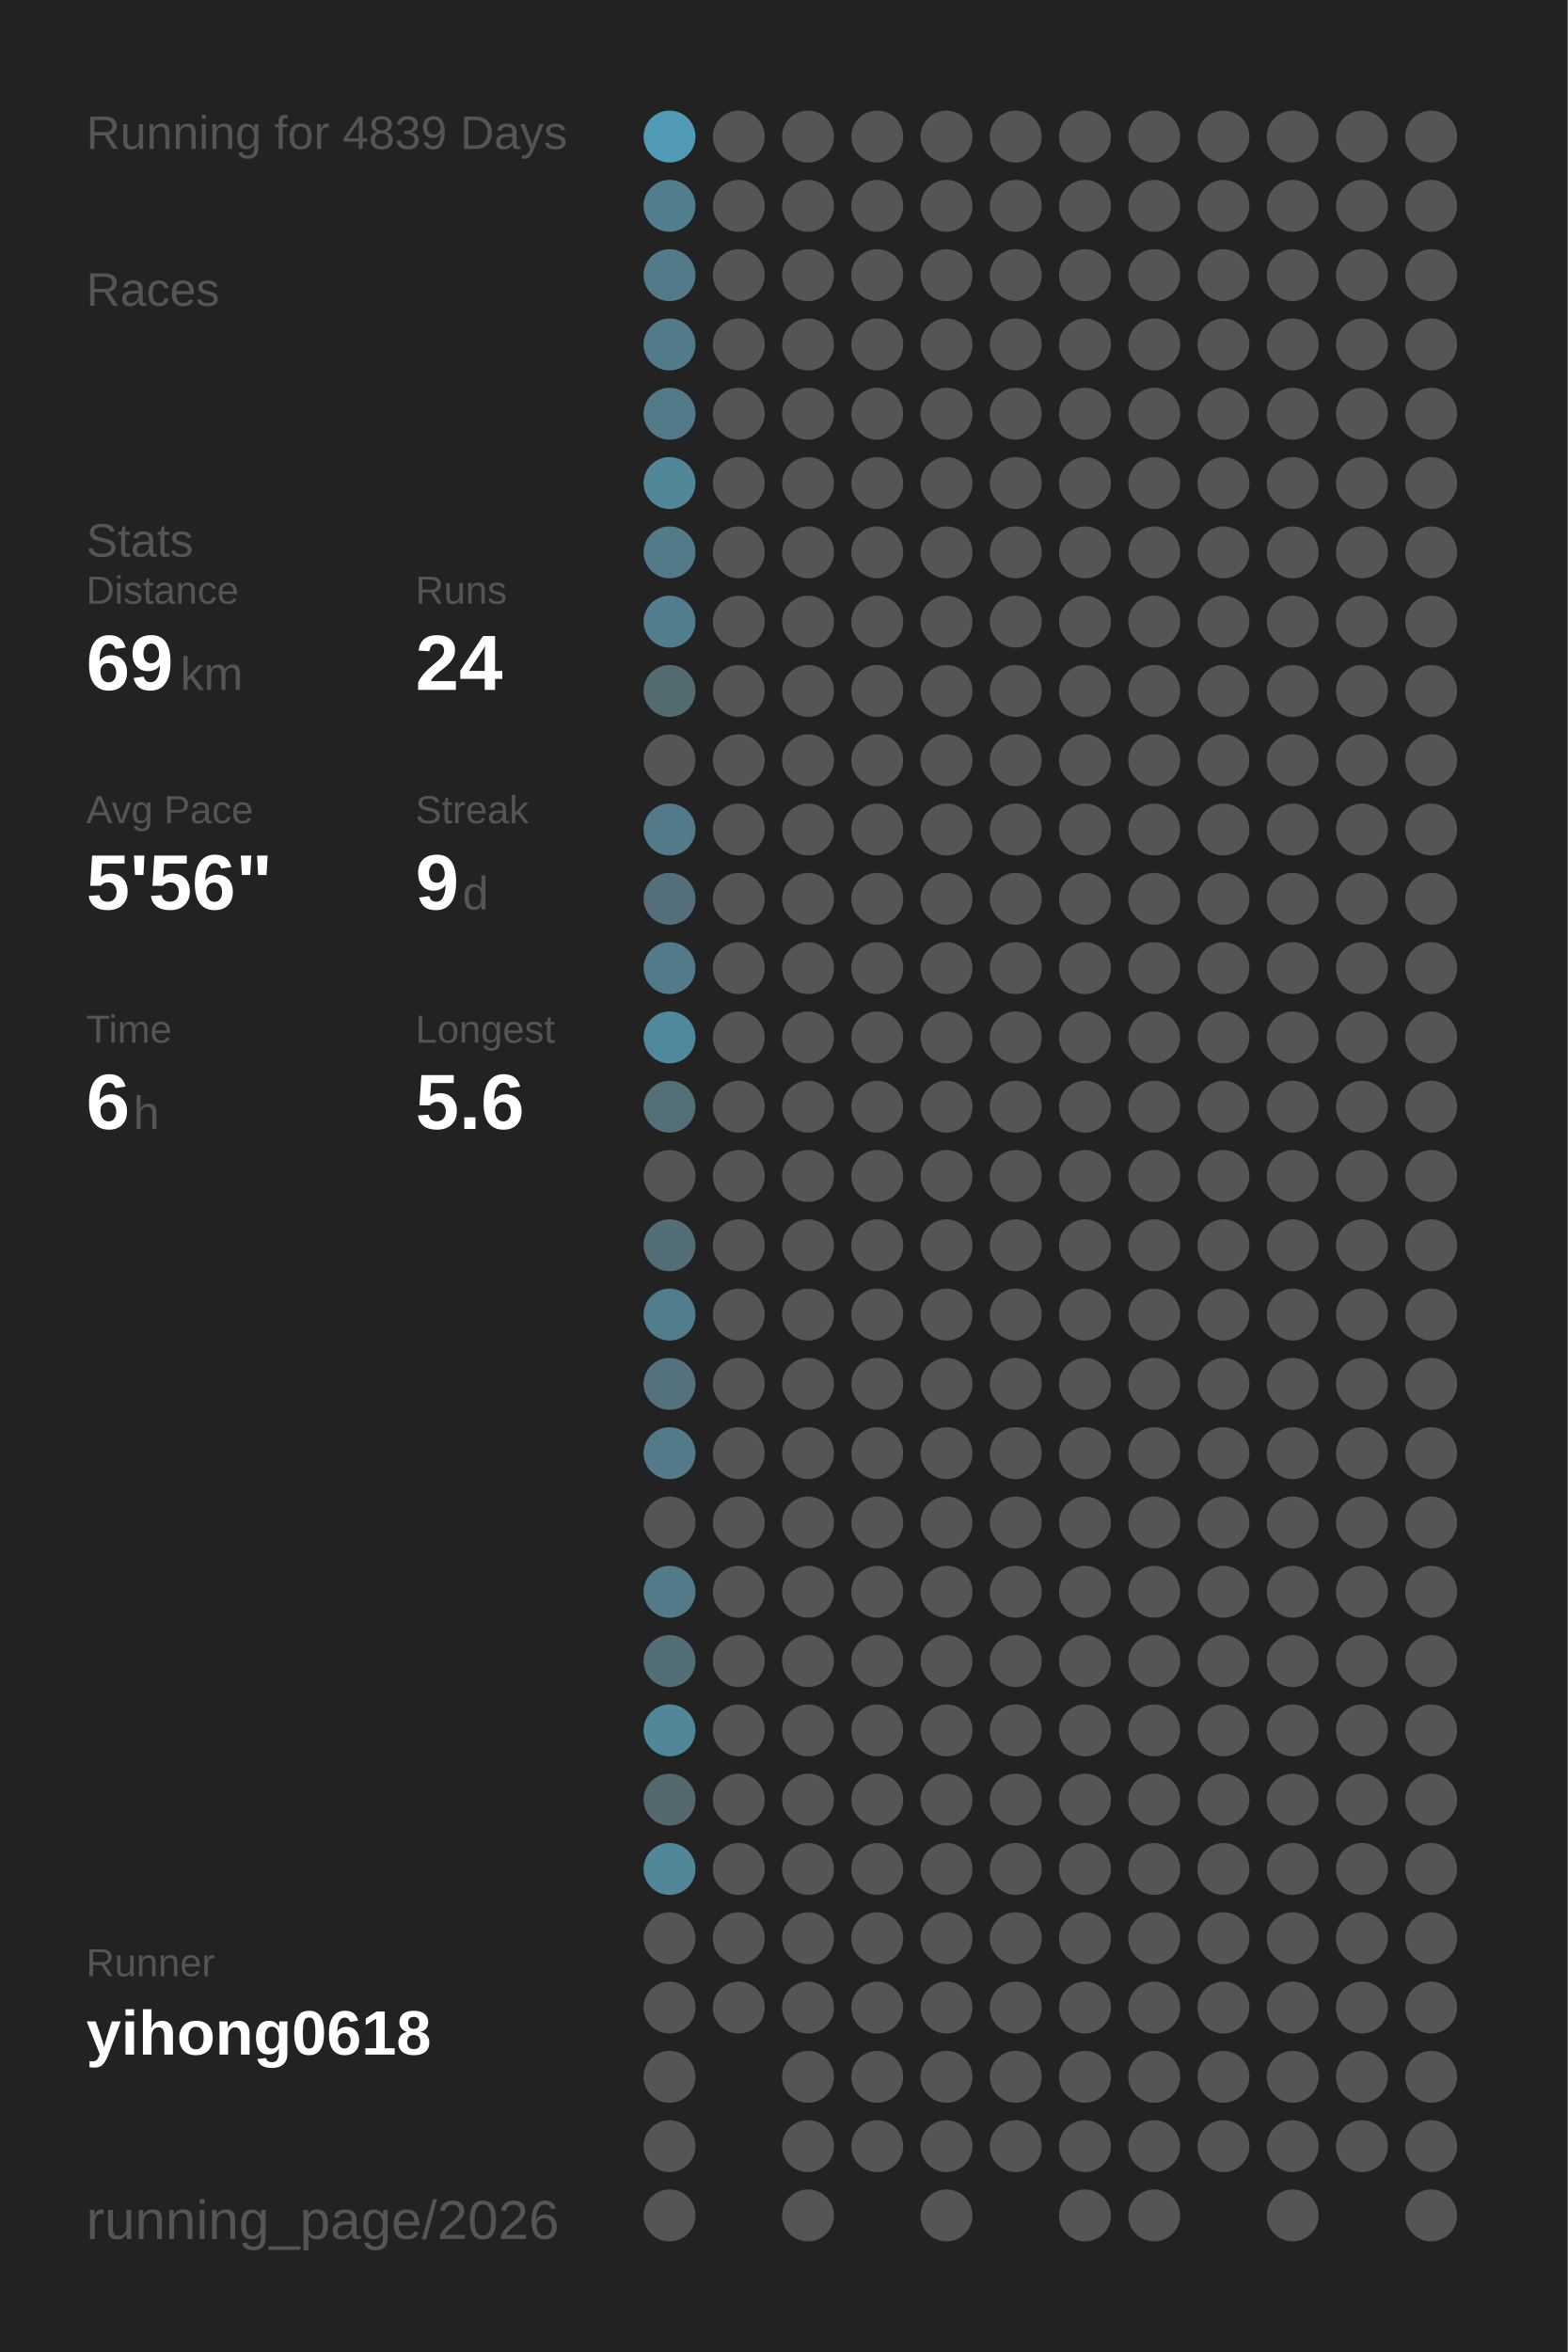
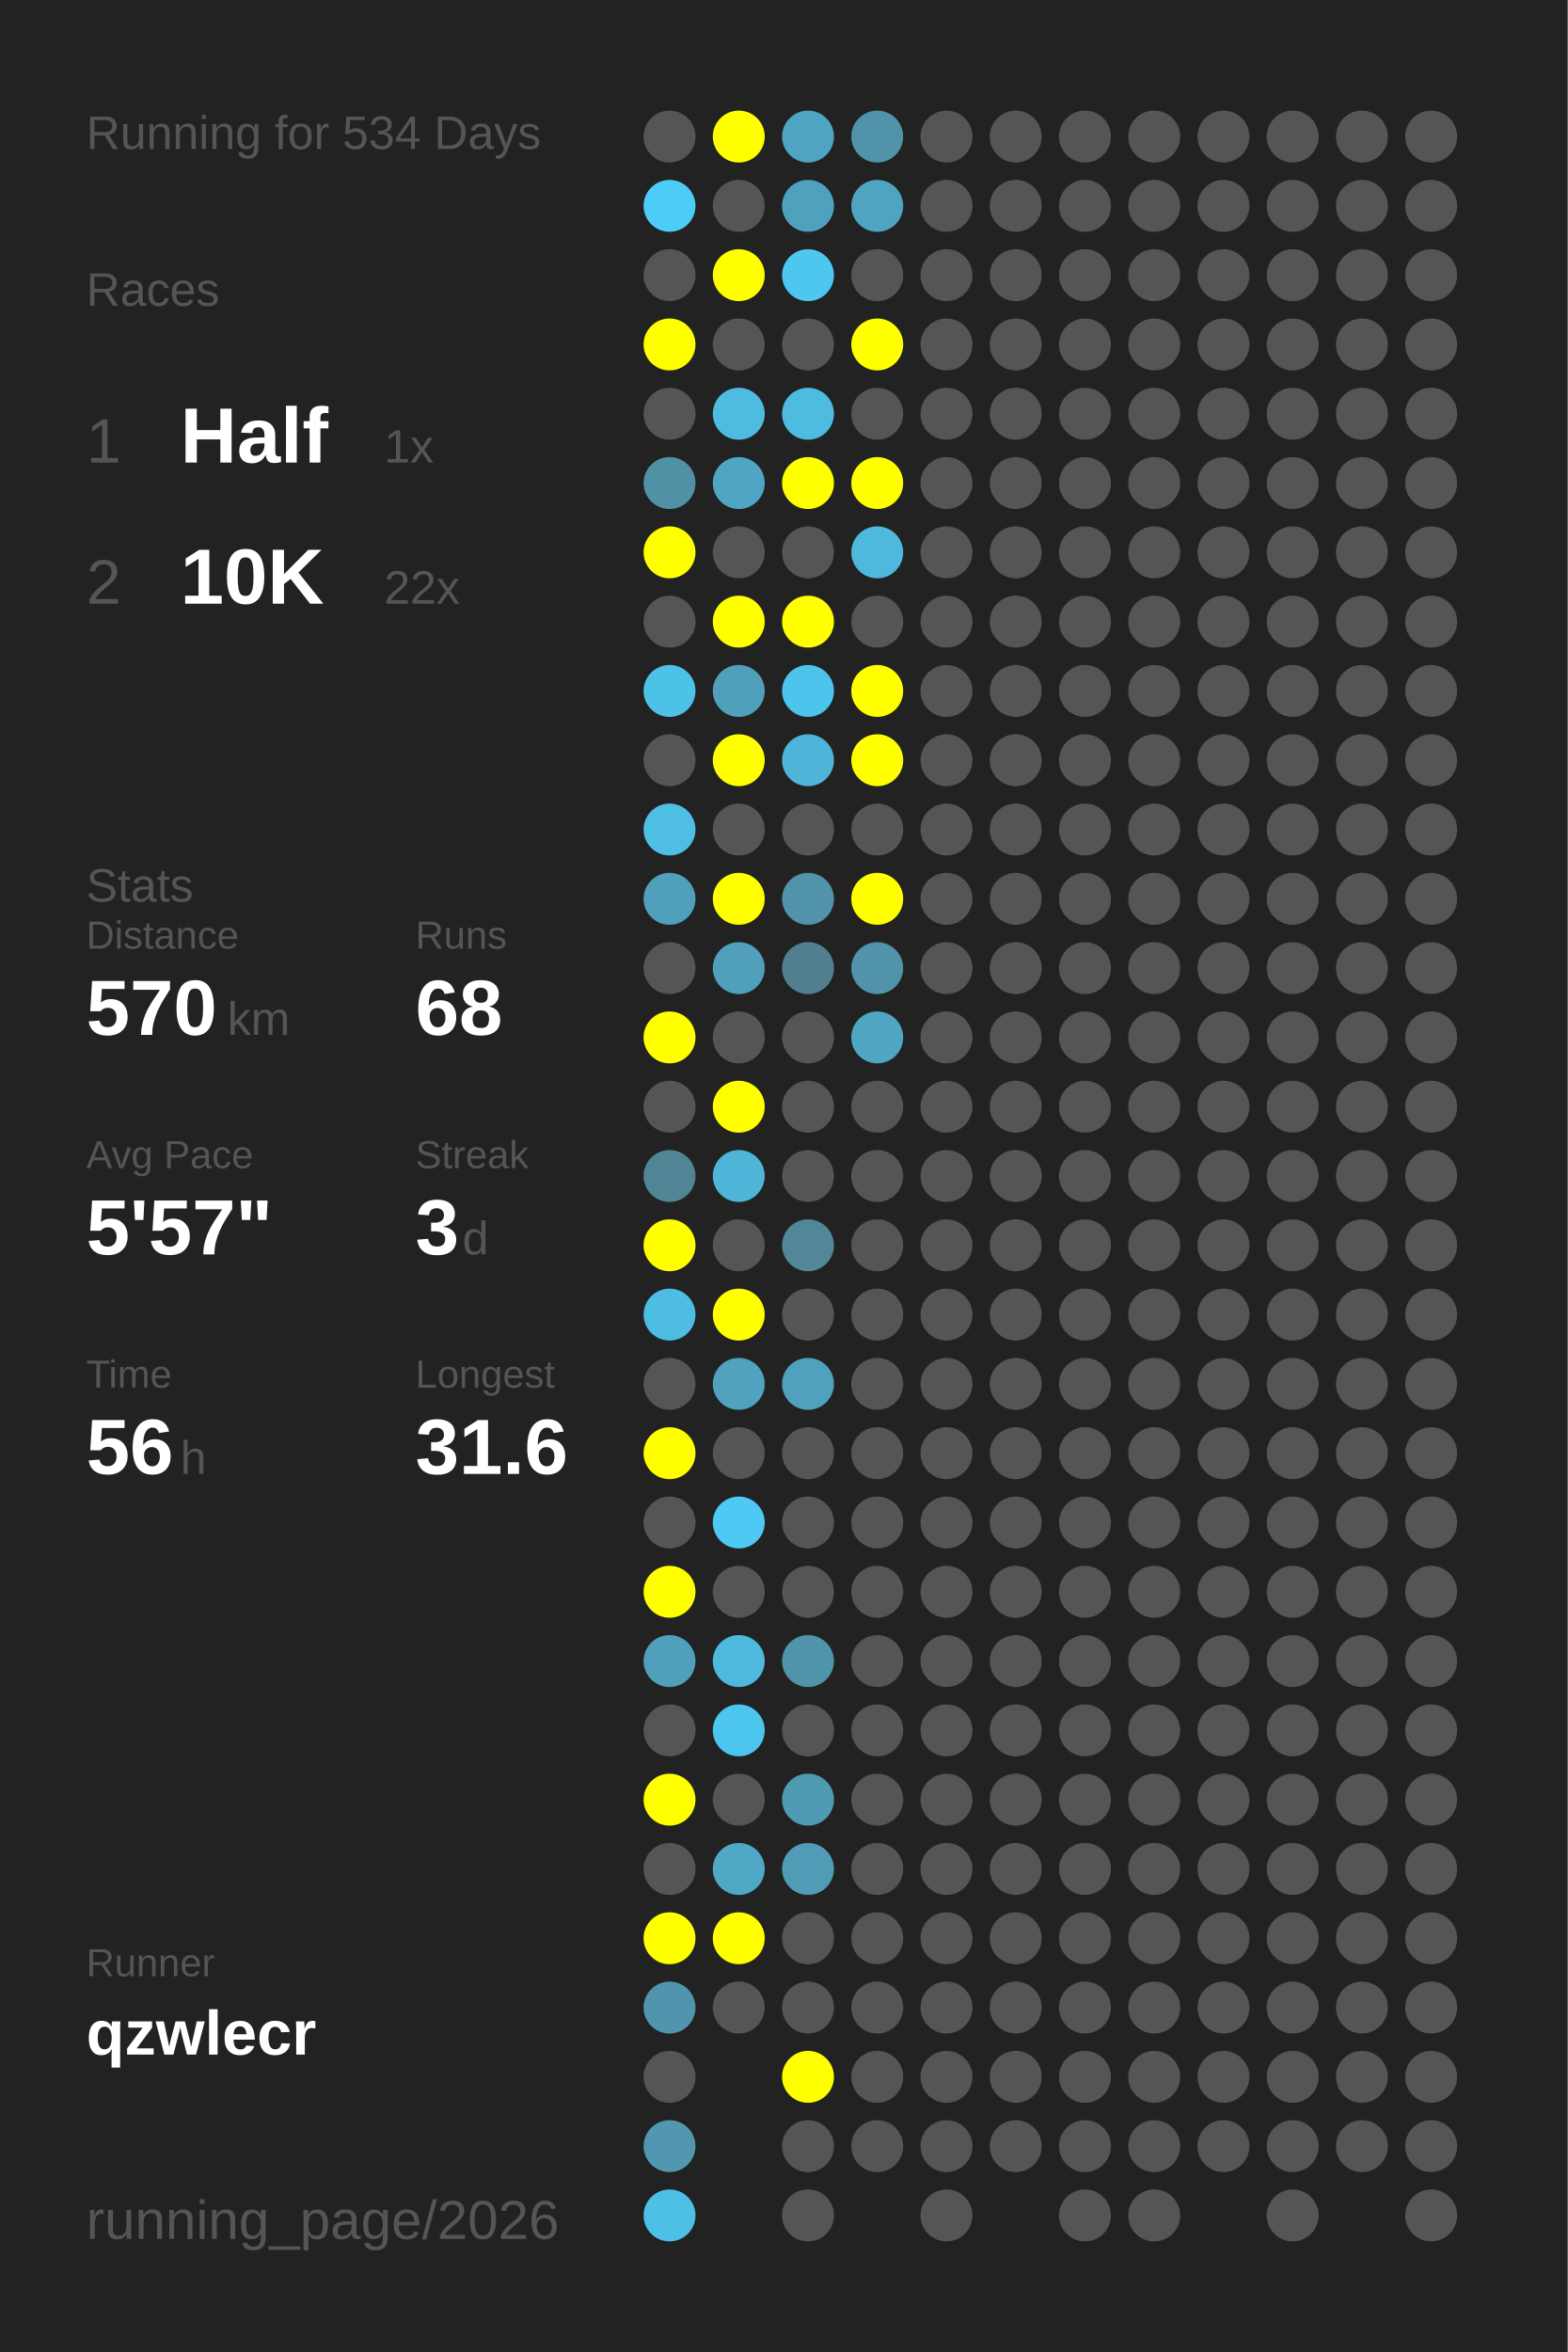
<svg xmlns="http://www.w3.org/2000/svg" baseProfile="full" height="300mm" version="1.1" viewBox="0,0,200,300" width="200mm">
  <defs />
  <rect fill="#222222" height="300" width="200" x="0" y="0" />
-   <text fill="#555555" style="font-size:6px; font-family:Arial;" x="11" y="19">Running for 4839 Days</text>
+   <text fill="#555555" style="font-size:6px; font-family:Arial;" x="11" y="19">Running for 534 Days</text>
  <text fill="#555555" style="font-size:6px; font-family:Arial;" x="11" y="39">Races</text>
-   <text fill="#555555" style="font-size:6px; font-family:Arial;" x="11" y="71">Stats</text>
-   <text fill="#555555" style="font-size:5px; font-family:Arial;" x="11" y="77">Distance</text>
-   <text fill="#FFFFFF" style="font-size:10px; font-family:Arial; font-weight:bold;" x="11" y="88">69</text>
-   <text fill="#555555" style="font-size:6px; font-family:Arial;" x="23" y="88">km</text>
-   <text fill="#555555" style="font-size:5px; font-family:Arial;" x="53" y="77">Runs</text>
-   <text fill="#FFFFFF" style="font-size:10px; font-family:Arial; font-weight:bold;" x="53" y="88">24</text>
-   <text fill="#555555" style="font-size:5px; font-family:Arial;" x="11" y="105">Avg Pace</text>
-   <text fill="#FFFFFF" style="font-size:10px; font-family:Arial; font-weight:bold;" x="11" y="116">5'56"</text>
-   <text fill="#555555" style="font-size:5px; font-family:Arial;" x="53" y="105">Streak</text>
-   <text fill="#FFFFFF" style="font-size:10px; font-family:Arial; font-weight:bold;" x="53" y="116">9</text>
-   <text fill="#555555" style="font-size:6px; font-family:Arial;" x="59" y="116">d</text>
-   <text fill="#555555" style="font-size:5px; font-family:Arial;" x="11" y="133">Time</text>
-   <text fill="#FFFFFF" style="font-size:10px; font-family:Arial; font-weight:bold;" x="11" y="144">6</text>
-   <text fill="#555555" style="font-size:6px; font-family:Arial;" x="17" y="144">h</text>
-   <text fill="#555555" style="font-size:5px; font-family:Arial;" x="53" y="133">Longest</text>
-   <text fill="#FFFFFF" style="font-size:10px; font-family:Arial; font-weight:bold;" x="53" y="144">5.6</text>
+   <text fill="#555555" style="font-size:8px; font-family:Arial;" x="11" y="59">1</text>
+   <text fill="#FFFFFF" style="font-size:10px; font-family:Arial; font-weight:bold;" x="23" y="59">Half</text>
+   <text fill="#555555" style="font-size:6px; font-family:Arial;" x="49" y="59">1x</text>
+   <text fill="#555555" style="font-size:8px; font-family:Arial;" x="11" y="77">2</text>
+   <text fill="#FFFFFF" style="font-size:10px; font-family:Arial; font-weight:bold;" x="23" y="77">10K</text>
+   <text fill="#555555" style="font-size:6px; font-family:Arial;" x="49" y="77">22x</text>
+   <text fill="#555555" style="font-size:6px; font-family:Arial;" x="11" y="115">Stats</text>
+   <text fill="#555555" style="font-size:5px; font-family:Arial;" x="11" y="121">Distance</text>
+   <text fill="#FFFFFF" style="font-size:10px; font-family:Arial; font-weight:bold;" x="11" y="132">570</text>
+   <text fill="#555555" style="font-size:6px; font-family:Arial;" x="29" y="132">km</text>
+   <text fill="#555555" style="font-size:5px; font-family:Arial;" x="53" y="121">Runs</text>
+   <text fill="#FFFFFF" style="font-size:10px; font-family:Arial; font-weight:bold;" x="53" y="132">68</text>
+   <text fill="#555555" style="font-size:5px; font-family:Arial;" x="11" y="149">Avg Pace</text>
+   <text fill="#FFFFFF" style="font-size:10px; font-family:Arial; font-weight:bold;" x="11" y="160">5'57"</text>
+   <text fill="#555555" style="font-size:5px; font-family:Arial;" x="53" y="149">Streak</text>
+   <text fill="#FFFFFF" style="font-size:10px; font-family:Arial; font-weight:bold;" x="53" y="160">3</text>
+   <text fill="#555555" style="font-size:6px; font-family:Arial;" x="59" y="160">d</text>
+   <text fill="#555555" style="font-size:5px; font-family:Arial;" x="11" y="177">Time</text>
+   <text fill="#FFFFFF" style="font-size:10px; font-family:Arial; font-weight:bold;" x="11" y="188">56</text>
+   <text fill="#555555" style="font-size:6px; font-family:Arial;" x="23" y="188">h</text>
+   <text fill="#555555" style="font-size:5px; font-family:Arial;" x="53" y="177">Longest</text>
+   <text fill="#FFFFFF" style="font-size:10px; font-family:Arial; font-weight:bold;" x="53" y="188">31.6</text>
  <text fill="#555555" style="font-size:5px; font-family:Arial;" x="11" y="252.065">Runner</text>
-   <text fill="#FFFFFF" style="font-size:8px; font-family:Arial; font-weight:bold;" x="11" y="262.065">yihong0618</text>
+   <text fill="#FFFFFF" style="font-size:8px; font-family:Arial; font-weight:bold;" x="11" y="262.065">qzwlecr</text>
  <text fill="#555555" style="font-size:7px; font-family:Arial;" x="11" y="285.581">running_page/2026</text>
-   <circle cx="85.417" cy="17.419" fill="#509ab3" r="3.312" />
-   <circle cx="85.417" cy="26.258" fill="#527f8e" r="3.312" />
-   <circle cx="85.417" cy="35.097" fill="#527a88" r="3.312" />
-   <circle cx="85.417" cy="43.935" fill="#527a88" r="3.312" />
-   <circle cx="85.417" cy="52.774" fill="#527a88" r="3.312" />
-   <circle cx="85.417" cy="61.613" fill="#518799" r="3.312" />
-   <circle cx="85.417" cy="70.452" fill="#527a88" r="3.312" />
-   <circle cx="85.417" cy="79.29" fill="#527d8c" r="3.312" />
-   <circle cx="85.417" cy="88.129" fill="#536a71" r="3.312" />
+   <circle cx="85.417" cy="17.419" fill="#555555" r="3.312" />
+   <circle cx="85.417" cy="26.258" fill="#4dccf7" r="3.312" />
+   <circle cx="85.417" cy="35.097" fill="#555555" r="3.312" />
+   <circle cx="85.417" cy="43.935" fill="#FFFF00" r="3.312" />
+   <circle cx="85.417" cy="52.774" fill="#555555" r="3.312" />
+   <circle cx="85.417" cy="61.613" fill="#5191a6" r="3.312" />
+   <circle cx="85.417" cy="70.452" fill="#FFFF00" r="3.312" />
+   <circle cx="85.417" cy="79.29" fill="#555555" r="3.312" />
+   <circle cx="85.417" cy="88.129" fill="#4dc2e9" r="3.312" />
  <circle cx="85.417" cy="96.968" fill="#555555" r="3.312" />
-   <circle cx="85.417" cy="105.806" fill="#527a88" r="3.312" />
-   <circle cx="85.417" cy="114.645" fill="#536f79" r="3.312" />
-   <circle cx="85.417" cy="123.484" fill="#527a88" r="3.312" />
-   <circle cx="85.417" cy="132.323" fill="#51899c" r="3.312" />
-   <circle cx="85.417" cy="141.161" fill="#536f78" r="3.312" />
-   <circle cx="85.417" cy="150" fill="#555555" r="3.312" />
-   <circle cx="85.417" cy="158.839" fill="#536e77" r="3.312" />
-   <circle cx="85.417" cy="167.677" fill="#527d8c" r="3.312" />
-   <circle cx="85.417" cy="176.516" fill="#53727d" r="3.312" />
-   <circle cx="85.417" cy="185.355" fill="#527a88" r="3.312" />
+   <circle cx="85.417" cy="105.806" fill="#4ebee4" r="3.312" />
+   <circle cx="85.417" cy="114.645" fill="#50a0bb" r="3.312" />
+   <circle cx="85.417" cy="123.484" fill="#555555" r="3.312" />
+   <circle cx="85.417" cy="132.323" fill="#FFFF00" r="3.312" />
+   <circle cx="85.417" cy="141.161" fill="#555555" r="3.312" />
+   <circle cx="85.417" cy="150" fill="#518596" r="3.312" />
+   <circle cx="85.417" cy="158.839" fill="#FFFF00" r="3.312" />
+   <circle cx="85.417" cy="167.677" fill="#4ebde3" r="3.312" />
+   <circle cx="85.417" cy="176.516" fill="#555555" r="3.312" />
+   <circle cx="85.417" cy="185.355" fill="#FFFF00" r="3.312" />
  <circle cx="85.417" cy="194.194" fill="#555555" r="3.312" />
-   <circle cx="85.417" cy="203.032" fill="#527a88" r="3.312" />
-   <circle cx="85.417" cy="211.871" fill="#536e77" r="3.312" />
-   <circle cx="85.417" cy="220.71" fill="#518799" r="3.312" />
-   <circle cx="85.417" cy="229.548" fill="#53686f" r="3.312" />
-   <circle cx="85.417" cy="238.387" fill="#518799" r="3.312" />
-   <circle cx="85.417" cy="247.226" fill="#555555" r="3.312" />
-   <circle cx="85.417" cy="256.065" fill="#555555" r="3.312" />
+   <circle cx="85.417" cy="203.032" fill="#FFFF00" r="3.312" />
+   <circle cx="85.417" cy="211.871" fill="#50a0bb" r="3.312" />
+   <circle cx="85.417" cy="220.71" fill="#555555" r="3.312" />
+   <circle cx="85.417" cy="229.548" fill="#FFFF00" r="3.312" />
+   <circle cx="85.417" cy="238.387" fill="#555555" r="3.312" />
+   <circle cx="85.417" cy="247.226" fill="#FFFF00" r="3.312" />
+   <circle cx="85.417" cy="256.065" fill="#5095ad" r="3.312" />
  <circle cx="85.417" cy="264.903" fill="#555555" r="3.312" />
-   <circle cx="85.417" cy="273.742" fill="#555555" r="3.312" />
-   <circle cx="85.417" cy="282.581" fill="#555555" r="3.312" />
-   <circle cx="94.25" cy="17.419" fill="#555555" r="3.312" />
+   <circle cx="85.417" cy="273.742" fill="#5097af" r="3.312" />
+   <circle cx="85.417" cy="282.581" fill="#4ec0e6" r="3.312" />
+   <circle cx="94.25" cy="17.419" fill="#FFFF00" r="3.312" />
  <circle cx="94.25" cy="26.258" fill="#555555" r="3.312" />
-   <circle cx="94.25" cy="35.097" fill="#555555" r="3.312" />
+   <circle cx="94.25" cy="35.097" fill="#FFFF00" r="3.312" />
  <circle cx="94.25" cy="43.935" fill="#555555" r="3.312" />
-   <circle cx="94.25" cy="52.774" fill="#555555" r="3.312" />
-   <circle cx="94.25" cy="61.613" fill="#555555" r="3.312" />
+   <circle cx="94.25" cy="52.774" fill="#4ebce1" r="3.312" />
+   <circle cx="94.25" cy="61.613" fill="#4fa6c4" r="3.312" />
  <circle cx="94.25" cy="70.452" fill="#555555" r="3.312" />
-   <circle cx="94.25" cy="79.29" fill="#555555" r="3.312" />
-   <circle cx="94.25" cy="88.129" fill="#555555" r="3.312" />
-   <circle cx="94.25" cy="96.968" fill="#555555" r="3.312" />
+   <circle cx="94.25" cy="79.29" fill="#FFFF00" r="3.312" />
+   <circle cx="94.25" cy="88.129" fill="#50a0bb" r="3.312" />
+   <circle cx="94.25" cy="96.968" fill="#FFFF00" r="3.312" />
  <circle cx="94.25" cy="105.806" fill="#555555" r="3.312" />
-   <circle cx="94.25" cy="114.645" fill="#555555" r="3.312" />
-   <circle cx="94.25" cy="123.484" fill="#555555" r="3.312" />
+   <circle cx="94.25" cy="114.645" fill="#FFFF00" r="3.312" />
+   <circle cx="94.25" cy="123.484" fill="#50a0bb" r="3.312" />
  <circle cx="94.25" cy="132.323" fill="#555555" r="3.312" />
-   <circle cx="94.25" cy="141.161" fill="#555555" r="3.312" />
-   <circle cx="94.25" cy="150" fill="#555555" r="3.312" />
+   <circle cx="94.25" cy="141.161" fill="#FFFF00" r="3.312" />
+   <circle cx="94.25" cy="150" fill="#4eb5d8" r="3.312" />
  <circle cx="94.25" cy="158.839" fill="#555555" r="3.312" />
-   <circle cx="94.25" cy="167.677" fill="#555555" r="3.312" />
-   <circle cx="94.25" cy="176.516" fill="#555555" r="3.312" />
+   <circle cx="94.25" cy="167.677" fill="#FFFF00" r="3.312" />
+   <circle cx="94.25" cy="176.516" fill="#50a2be" r="3.312" />
  <circle cx="94.25" cy="185.355" fill="#555555" r="3.312" />
-   <circle cx="94.25" cy="194.194" fill="#555555" r="3.312" />
+   <circle cx="94.25" cy="194.194" fill="#4dc9f3" r="3.312" />
  <circle cx="94.25" cy="203.032" fill="#555555" r="3.312" />
-   <circle cx="94.25" cy="211.871" fill="#555555" r="3.312" />
-   <circle cx="94.25" cy="220.71" fill="#555555" r="3.312" />
+   <circle cx="94.25" cy="211.871" fill="#4eb9dd" r="3.312" />
+   <circle cx="94.25" cy="220.71" fill="#4dc6ef" r="3.312" />
  <circle cx="94.25" cy="229.548" fill="#555555" r="3.312" />
-   <circle cx="94.25" cy="238.387" fill="#555555" r="3.312" />
-   <circle cx="94.25" cy="247.226" fill="#555555" r="3.312" />
+   <circle cx="94.25" cy="238.387" fill="#4fa8c6" r="3.312" />
+   <circle cx="94.25" cy="247.226" fill="#FFFF00" r="3.312" />
  <circle cx="94.25" cy="256.065" fill="#555555" r="3.312" />
-   <circle cx="103.083" cy="17.419" fill="#555555" r="3.312" />
-   <circle cx="103.083" cy="26.258" fill="#555555" r="3.312" />
-   <circle cx="103.083" cy="35.097" fill="#555555" r="3.312" />
+   <circle cx="103.083" cy="17.419" fill="#4fa4c1" r="3.312" />
+   <circle cx="103.083" cy="26.258" fill="#50a1bd" r="3.312" />
+   <circle cx="103.083" cy="35.097" fill="#4dc7f0" r="3.312" />
  <circle cx="103.083" cy="43.935" fill="#555555" r="3.312" />
-   <circle cx="103.083" cy="52.774" fill="#555555" r="3.312" />
-   <circle cx="103.083" cy="61.613" fill="#555555" r="3.312" />
+   <circle cx="103.083" cy="52.774" fill="#4ebce1" r="3.312" />
+   <circle cx="103.083" cy="61.613" fill="#FFFF00" r="3.312" />
  <circle cx="103.083" cy="70.452" fill="#555555" r="3.312" />
-   <circle cx="103.083" cy="79.29" fill="#555555" r="3.312" />
-   <circle cx="103.083" cy="88.129" fill="#555555" r="3.312" />
-   <circle cx="103.083" cy="96.968" fill="#555555" r="3.312" />
+   <circle cx="103.083" cy="79.29" fill="#FFFF00" r="3.312" />
+   <circle cx="103.083" cy="88.129" fill="#4dc4ec" r="3.312" />
+   <circle cx="103.083" cy="96.968" fill="#4eb5d8" r="3.312" />
  <circle cx="103.083" cy="105.806" fill="#555555" r="3.312" />
-   <circle cx="103.083" cy="114.645" fill="#555555" r="3.312" />
-   <circle cx="103.083" cy="123.484" fill="#555555" r="3.312" />
+   <circle cx="103.083" cy="114.645" fill="#5093aa" r="3.312" />
+   <circle cx="103.083" cy="123.484" fill="#527f8e" r="3.312" />
  <circle cx="103.083" cy="132.323" fill="#555555" r="3.312" />
  <circle cx="103.083" cy="141.161" fill="#555555" r="3.312" />
  <circle cx="103.083" cy="150" fill="#555555" r="3.312" />
-   <circle cx="103.083" cy="158.839" fill="#555555" r="3.312" />
+   <circle cx="103.083" cy="158.839" fill="#518799" r="3.312" />
  <circle cx="103.083" cy="167.677" fill="#555555" r="3.312" />
-   <circle cx="103.083" cy="176.516" fill="#555555" r="3.312" />
+   <circle cx="103.083" cy="176.516" fill="#50a1bd" r="3.312" />
  <circle cx="103.083" cy="185.355" fill="#555555" r="3.312" />
  <circle cx="103.083" cy="194.194" fill="#555555" r="3.312" />
  <circle cx="103.083" cy="203.032" fill="#555555" r="3.312" />
-   <circle cx="103.083" cy="211.871" fill="#555555" r="3.312" />
+   <circle cx="103.083" cy="211.871" fill="#5094aa" r="3.312" />
  <circle cx="103.083" cy="220.71" fill="#555555" r="3.312" />
-   <circle cx="103.083" cy="229.548" fill="#555555" r="3.312" />
-   <circle cx="103.083" cy="238.387" fill="#555555" r="3.312" />
+   <circle cx="103.083" cy="229.548" fill="#509bb4" r="3.312" />
+   <circle cx="103.083" cy="238.387" fill="#509cb6" r="3.312" />
  <circle cx="103.083" cy="247.226" fill="#555555" r="3.312" />
  <circle cx="103.083" cy="256.065" fill="#555555" r="3.312" />
-   <circle cx="103.083" cy="264.903" fill="#555555" r="3.312" />
+   <circle cx="103.083" cy="264.903" fill="#FFFF00" r="3.312" />
  <circle cx="103.083" cy="273.742" fill="#555555" r="3.312" />
  <circle cx="103.083" cy="282.581" fill="#555555" r="3.312" />
-   <circle cx="111.917" cy="17.419" fill="#555555" r="3.312" />
-   <circle cx="111.917" cy="26.258" fill="#555555" r="3.312" />
+   <circle cx="111.917" cy="17.419" fill="#5193a9" r="3.312" />
+   <circle cx="111.917" cy="26.258" fill="#4fa4c1" r="3.312" />
  <circle cx="111.917" cy="35.097" fill="#555555" r="3.312" />
-   <circle cx="111.917" cy="43.935" fill="#555555" r="3.312" />
+   <circle cx="111.917" cy="43.935" fill="#FFFF00" r="3.312" />
  <circle cx="111.917" cy="52.774" fill="#555555" r="3.312" />
-   <circle cx="111.917" cy="61.613" fill="#555555" r="3.312" />
-   <circle cx="111.917" cy="70.452" fill="#555555" r="3.312" />
+   <circle cx="111.917" cy="61.613" fill="#FFFF00" r="3.312" />
+   <circle cx="111.917" cy="70.452" fill="#4eb9dd" r="3.312" />
  <circle cx="111.917" cy="79.29" fill="#555555" r="3.312" />
-   <circle cx="111.917" cy="88.129" fill="#555555" r="3.312" />
-   <circle cx="111.917" cy="96.968" fill="#555555" r="3.312" />
+   <circle cx="111.917" cy="88.129" fill="#FFFF00" r="3.312" />
+   <circle cx="111.917" cy="96.968" fill="#FFFF00" r="3.312" />
  <circle cx="111.917" cy="105.806" fill="#555555" r="3.312" />
-   <circle cx="111.917" cy="114.645" fill="#555555" r="3.312" />
-   <circle cx="111.917" cy="123.484" fill="#555555" r="3.312" />
-   <circle cx="111.917" cy="132.323" fill="#555555" r="3.312" />
+   <circle cx="111.917" cy="114.645" fill="#FFFF00" r="3.312" />
+   <circle cx="111.917" cy="123.484" fill="#5093aa" r="3.312" />
+   <circle cx="111.917" cy="132.323" fill="#4fa6c3" r="3.312" />
  <circle cx="111.917" cy="141.161" fill="#555555" r="3.312" />
  <circle cx="111.917" cy="150" fill="#555555" r="3.312" />
  <circle cx="111.917" cy="158.839" fill="#555555" r="3.312" />
  <circle cx="111.917" cy="167.677" fill="#555555" r="3.312" />
  <circle cx="111.917" cy="176.516" fill="#555555" r="3.312" />
  <circle cx="111.917" cy="185.355" fill="#555555" r="3.312" />
  <circle cx="111.917" cy="194.194" fill="#555555" r="3.312" />
  <circle cx="111.917" cy="203.032" fill="#555555" r="3.312" />
  <circle cx="111.917" cy="211.871" fill="#555555" r="3.312" />
  <circle cx="111.917" cy="220.71" fill="#555555" r="3.312" />
  <circle cx="111.917" cy="229.548" fill="#555555" r="3.312" />
  <circle cx="111.917" cy="238.387" fill="#555555" r="3.312" />
  <circle cx="111.917" cy="247.226" fill="#555555" r="3.312" />
  <circle cx="111.917" cy="256.065" fill="#555555" r="3.312" />
  <circle cx="111.917" cy="264.903" fill="#555555" r="3.312" />
  <circle cx="111.917" cy="273.742" fill="#555555" r="3.312" />
  <circle cx="120.75" cy="17.419" fill="#555555" r="3.312" />
  <circle cx="120.75" cy="26.258" fill="#555555" r="3.312" />
  <circle cx="120.75" cy="35.097" fill="#555555" r="3.312" />
  <circle cx="120.75" cy="43.935" fill="#555555" r="3.312" />
  <circle cx="120.75" cy="52.774" fill="#555555" r="3.312" />
  <circle cx="120.75" cy="61.613" fill="#555555" r="3.312" />
  <circle cx="120.75" cy="70.452" fill="#555555" r="3.312" />
  <circle cx="120.75" cy="79.29" fill="#555555" r="3.312" />
  <circle cx="120.75" cy="88.129" fill="#555555" r="3.312" />
  <circle cx="120.75" cy="96.968" fill="#555555" r="3.312" />
  <circle cx="120.75" cy="105.806" fill="#555555" r="3.312" />
  <circle cx="120.75" cy="114.645" fill="#555555" r="3.312" />
  <circle cx="120.75" cy="123.484" fill="#555555" r="3.312" />
  <circle cx="120.75" cy="132.323" fill="#555555" r="3.312" />
  <circle cx="120.75" cy="141.161" fill="#555555" r="3.312" />
  <circle cx="120.75" cy="150" fill="#555555" r="3.312" />
  <circle cx="120.75" cy="158.839" fill="#555555" r="3.312" />
  <circle cx="120.75" cy="167.677" fill="#555555" r="3.312" />
  <circle cx="120.75" cy="176.516" fill="#555555" r="3.312" />
  <circle cx="120.75" cy="185.355" fill="#555555" r="3.312" />
  <circle cx="120.75" cy="194.194" fill="#555555" r="3.312" />
  <circle cx="120.75" cy="203.032" fill="#555555" r="3.312" />
  <circle cx="120.75" cy="211.871" fill="#555555" r="3.312" />
  <circle cx="120.75" cy="220.71" fill="#555555" r="3.312" />
  <circle cx="120.75" cy="229.548" fill="#555555" r="3.312" />
  <circle cx="120.75" cy="238.387" fill="#555555" r="3.312" />
  <circle cx="120.75" cy="247.226" fill="#555555" r="3.312" />
  <circle cx="120.75" cy="256.065" fill="#555555" r="3.312" />
  <circle cx="120.75" cy="264.903" fill="#555555" r="3.312" />
  <circle cx="120.75" cy="273.742" fill="#555555" r="3.312" />
  <circle cx="120.75" cy="282.581" fill="#555555" r="3.312" />
  <circle cx="129.583" cy="17.419" fill="#555555" r="3.312" />
  <circle cx="129.583" cy="26.258" fill="#555555" r="3.312" />
  <circle cx="129.583" cy="35.097" fill="#555555" r="3.312" />
  <circle cx="129.583" cy="43.935" fill="#555555" r="3.312" />
  <circle cx="129.583" cy="52.774" fill="#555555" r="3.312" />
  <circle cx="129.583" cy="61.613" fill="#555555" r="3.312" />
  <circle cx="129.583" cy="70.452" fill="#555555" r="3.312" />
  <circle cx="129.583" cy="79.29" fill="#555555" r="3.312" />
  <circle cx="129.583" cy="88.129" fill="#555555" r="3.312" />
  <circle cx="129.583" cy="96.968" fill="#555555" r="3.312" />
  <circle cx="129.583" cy="105.806" fill="#555555" r="3.312" />
  <circle cx="129.583" cy="114.645" fill="#555555" r="3.312" />
  <circle cx="129.583" cy="123.484" fill="#555555" r="3.312" />
  <circle cx="129.583" cy="132.323" fill="#555555" r="3.312" />
  <circle cx="129.583" cy="141.161" fill="#555555" r="3.312" />
  <circle cx="129.583" cy="150" fill="#555555" r="3.312" />
  <circle cx="129.583" cy="158.839" fill="#555555" r="3.312" />
  <circle cx="129.583" cy="167.677" fill="#555555" r="3.312" />
  <circle cx="129.583" cy="176.516" fill="#555555" r="3.312" />
  <circle cx="129.583" cy="185.355" fill="#555555" r="3.312" />
  <circle cx="129.583" cy="194.194" fill="#555555" r="3.312" />
  <circle cx="129.583" cy="203.032" fill="#555555" r="3.312" />
  <circle cx="129.583" cy="211.871" fill="#555555" r="3.312" />
  <circle cx="129.583" cy="220.71" fill="#555555" r="3.312" />
  <circle cx="129.583" cy="229.548" fill="#555555" r="3.312" />
  <circle cx="129.583" cy="238.387" fill="#555555" r="3.312" />
  <circle cx="129.583" cy="247.226" fill="#555555" r="3.312" />
  <circle cx="129.583" cy="256.065" fill="#555555" r="3.312" />
  <circle cx="129.583" cy="264.903" fill="#555555" r="3.312" />
  <circle cx="129.583" cy="273.742" fill="#555555" r="3.312" />
  <circle cx="138.417" cy="17.419" fill="#555555" r="3.312" />
  <circle cx="138.417" cy="26.258" fill="#555555" r="3.312" />
  <circle cx="138.417" cy="35.097" fill="#555555" r="3.312" />
  <circle cx="138.417" cy="43.935" fill="#555555" r="3.312" />
  <circle cx="138.417" cy="52.774" fill="#555555" r="3.312" />
  <circle cx="138.417" cy="61.613" fill="#555555" r="3.312" />
  <circle cx="138.417" cy="70.452" fill="#555555" r="3.312" />
  <circle cx="138.417" cy="79.29" fill="#555555" r="3.312" />
  <circle cx="138.417" cy="88.129" fill="#555555" r="3.312" />
  <circle cx="138.417" cy="96.968" fill="#555555" r="3.312" />
  <circle cx="138.417" cy="105.806" fill="#555555" r="3.312" />
  <circle cx="138.417" cy="114.645" fill="#555555" r="3.312" />
  <circle cx="138.417" cy="123.484" fill="#555555" r="3.312" />
  <circle cx="138.417" cy="132.323" fill="#555555" r="3.312" />
  <circle cx="138.417" cy="141.161" fill="#555555" r="3.312" />
  <circle cx="138.417" cy="150" fill="#555555" r="3.312" />
  <circle cx="138.417" cy="158.839" fill="#555555" r="3.312" />
  <circle cx="138.417" cy="167.677" fill="#555555" r="3.312" />
  <circle cx="138.417" cy="176.516" fill="#555555" r="3.312" />
  <circle cx="138.417" cy="185.355" fill="#555555" r="3.312" />
  <circle cx="138.417" cy="194.194" fill="#555555" r="3.312" />
  <circle cx="138.417" cy="203.032" fill="#555555" r="3.312" />
  <circle cx="138.417" cy="211.871" fill="#555555" r="3.312" />
  <circle cx="138.417" cy="220.71" fill="#555555" r="3.312" />
  <circle cx="138.417" cy="229.548" fill="#555555" r="3.312" />
  <circle cx="138.417" cy="238.387" fill="#555555" r="3.312" />
  <circle cx="138.417" cy="247.226" fill="#555555" r="3.312" />
  <circle cx="138.417" cy="256.065" fill="#555555" r="3.312" />
  <circle cx="138.417" cy="264.903" fill="#555555" r="3.312" />
  <circle cx="138.417" cy="273.742" fill="#555555" r="3.312" />
  <circle cx="138.417" cy="282.581" fill="#555555" r="3.312" />
  <circle cx="147.25" cy="17.419" fill="#555555" r="3.312" />
  <circle cx="147.25" cy="26.258" fill="#555555" r="3.312" />
  <circle cx="147.25" cy="35.097" fill="#555555" r="3.312" />
  <circle cx="147.25" cy="43.935" fill="#555555" r="3.312" />
  <circle cx="147.25" cy="52.774" fill="#555555" r="3.312" />
  <circle cx="147.25" cy="61.613" fill="#555555" r="3.312" />
  <circle cx="147.25" cy="70.452" fill="#555555" r="3.312" />
  <circle cx="147.25" cy="79.29" fill="#555555" r="3.312" />
  <circle cx="147.25" cy="88.129" fill="#555555" r="3.312" />
  <circle cx="147.25" cy="96.968" fill="#555555" r="3.312" />
  <circle cx="147.25" cy="105.806" fill="#555555" r="3.312" />
  <circle cx="147.25" cy="114.645" fill="#555555" r="3.312" />
  <circle cx="147.25" cy="123.484" fill="#555555" r="3.312" />
  <circle cx="147.25" cy="132.323" fill="#555555" r="3.312" />
  <circle cx="147.25" cy="141.161" fill="#555555" r="3.312" />
  <circle cx="147.25" cy="150" fill="#555555" r="3.312" />
  <circle cx="147.25" cy="158.839" fill="#555555" r="3.312" />
  <circle cx="147.25" cy="167.677" fill="#555555" r="3.312" />
  <circle cx="147.25" cy="176.516" fill="#555555" r="3.312" />
  <circle cx="147.25" cy="185.355" fill="#555555" r="3.312" />
  <circle cx="147.25" cy="194.194" fill="#555555" r="3.312" />
  <circle cx="147.25" cy="203.032" fill="#555555" r="3.312" />
  <circle cx="147.25" cy="211.871" fill="#555555" r="3.312" />
  <circle cx="147.25" cy="220.71" fill="#555555" r="3.312" />
  <circle cx="147.25" cy="229.548" fill="#555555" r="3.312" />
  <circle cx="147.25" cy="238.387" fill="#555555" r="3.312" />
  <circle cx="147.25" cy="247.226" fill="#555555" r="3.312" />
  <circle cx="147.25" cy="256.065" fill="#555555" r="3.312" />
  <circle cx="147.25" cy="264.903" fill="#555555" r="3.312" />
  <circle cx="147.25" cy="273.742" fill="#555555" r="3.312" />
  <circle cx="147.25" cy="282.581" fill="#555555" r="3.312" />
  <circle cx="156.083" cy="17.419" fill="#555555" r="3.312" />
  <circle cx="156.083" cy="26.258" fill="#555555" r="3.312" />
  <circle cx="156.083" cy="35.097" fill="#555555" r="3.312" />
  <circle cx="156.083" cy="43.935" fill="#555555" r="3.312" />
  <circle cx="156.083" cy="52.774" fill="#555555" r="3.312" />
  <circle cx="156.083" cy="61.613" fill="#555555" r="3.312" />
  <circle cx="156.083" cy="70.452" fill="#555555" r="3.312" />
  <circle cx="156.083" cy="79.29" fill="#555555" r="3.312" />
  <circle cx="156.083" cy="88.129" fill="#555555" r="3.312" />
  <circle cx="156.083" cy="96.968" fill="#555555" r="3.312" />
  <circle cx="156.083" cy="105.806" fill="#555555" r="3.312" />
  <circle cx="156.083" cy="114.645" fill="#555555" r="3.312" />
  <circle cx="156.083" cy="123.484" fill="#555555" r="3.312" />
  <circle cx="156.083" cy="132.323" fill="#555555" r="3.312" />
  <circle cx="156.083" cy="141.161" fill="#555555" r="3.312" />
  <circle cx="156.083" cy="150" fill="#555555" r="3.312" />
  <circle cx="156.083" cy="158.839" fill="#555555" r="3.312" />
  <circle cx="156.083" cy="167.677" fill="#555555" r="3.312" />
  <circle cx="156.083" cy="176.516" fill="#555555" r="3.312" />
  <circle cx="156.083" cy="185.355" fill="#555555" r="3.312" />
  <circle cx="156.083" cy="194.194" fill="#555555" r="3.312" />
  <circle cx="156.083" cy="203.032" fill="#555555" r="3.312" />
  <circle cx="156.083" cy="211.871" fill="#555555" r="3.312" />
  <circle cx="156.083" cy="220.71" fill="#555555" r="3.312" />
  <circle cx="156.083" cy="229.548" fill="#555555" r="3.312" />
  <circle cx="156.083" cy="238.387" fill="#555555" r="3.312" />
  <circle cx="156.083" cy="247.226" fill="#555555" r="3.312" />
  <circle cx="156.083" cy="256.065" fill="#555555" r="3.312" />
  <circle cx="156.083" cy="264.903" fill="#555555" r="3.312" />
  <circle cx="156.083" cy="273.742" fill="#555555" r="3.312" />
  <circle cx="164.917" cy="17.419" fill="#555555" r="3.312" />
  <circle cx="164.917" cy="26.258" fill="#555555" r="3.312" />
  <circle cx="164.917" cy="35.097" fill="#555555" r="3.312" />
  <circle cx="164.917" cy="43.935" fill="#555555" r="3.312" />
  <circle cx="164.917" cy="52.774" fill="#555555" r="3.312" />
  <circle cx="164.917" cy="61.613" fill="#555555" r="3.312" />
  <circle cx="164.917" cy="70.452" fill="#555555" r="3.312" />
  <circle cx="164.917" cy="79.29" fill="#555555" r="3.312" />
  <circle cx="164.917" cy="88.129" fill="#555555" r="3.312" />
  <circle cx="164.917" cy="96.968" fill="#555555" r="3.312" />
  <circle cx="164.917" cy="105.806" fill="#555555" r="3.312" />
  <circle cx="164.917" cy="114.645" fill="#555555" r="3.312" />
  <circle cx="164.917" cy="123.484" fill="#555555" r="3.312" />
  <circle cx="164.917" cy="132.323" fill="#555555" r="3.312" />
  <circle cx="164.917" cy="141.161" fill="#555555" r="3.312" />
  <circle cx="164.917" cy="150" fill="#555555" r="3.312" />
  <circle cx="164.917" cy="158.839" fill="#555555" r="3.312" />
  <circle cx="164.917" cy="167.677" fill="#555555" r="3.312" />
  <circle cx="164.917" cy="176.516" fill="#555555" r="3.312" />
  <circle cx="164.917" cy="185.355" fill="#555555" r="3.312" />
  <circle cx="164.917" cy="194.194" fill="#555555" r="3.312" />
  <circle cx="164.917" cy="203.032" fill="#555555" r="3.312" />
  <circle cx="164.917" cy="211.871" fill="#555555" r="3.312" />
  <circle cx="164.917" cy="220.71" fill="#555555" r="3.312" />
  <circle cx="164.917" cy="229.548" fill="#555555" r="3.312" />
  <circle cx="164.917" cy="238.387" fill="#555555" r="3.312" />
  <circle cx="164.917" cy="247.226" fill="#555555" r="3.312" />
  <circle cx="164.917" cy="256.065" fill="#555555" r="3.312" />
  <circle cx="164.917" cy="264.903" fill="#555555" r="3.312" />
  <circle cx="164.917" cy="273.742" fill="#555555" r="3.312" />
  <circle cx="164.917" cy="282.581" fill="#555555" r="3.312" />
  <circle cx="173.75" cy="17.419" fill="#555555" r="3.312" />
  <circle cx="173.75" cy="26.258" fill="#555555" r="3.312" />
  <circle cx="173.75" cy="35.097" fill="#555555" r="3.312" />
  <circle cx="173.75" cy="43.935" fill="#555555" r="3.312" />
  <circle cx="173.75" cy="52.774" fill="#555555" r="3.312" />
  <circle cx="173.75" cy="61.613" fill="#555555" r="3.312" />
  <circle cx="173.75" cy="70.452" fill="#555555" r="3.312" />
  <circle cx="173.75" cy="79.29" fill="#555555" r="3.312" />
  <circle cx="173.75" cy="88.129" fill="#555555" r="3.312" />
  <circle cx="173.75" cy="96.968" fill="#555555" r="3.312" />
  <circle cx="173.75" cy="105.806" fill="#555555" r="3.312" />
  <circle cx="173.75" cy="114.645" fill="#555555" r="3.312" />
  <circle cx="173.75" cy="123.484" fill="#555555" r="3.312" />
  <circle cx="173.75" cy="132.323" fill="#555555" r="3.312" />
  <circle cx="173.75" cy="141.161" fill="#555555" r="3.312" />
  <circle cx="173.75" cy="150" fill="#555555" r="3.312" />
  <circle cx="173.75" cy="158.839" fill="#555555" r="3.312" />
  <circle cx="173.75" cy="167.677" fill="#555555" r="3.312" />
  <circle cx="173.75" cy="176.516" fill="#555555" r="3.312" />
  <circle cx="173.75" cy="185.355" fill="#555555" r="3.312" />
  <circle cx="173.75" cy="194.194" fill="#555555" r="3.312" />
  <circle cx="173.75" cy="203.032" fill="#555555" r="3.312" />
  <circle cx="173.75" cy="211.871" fill="#555555" r="3.312" />
  <circle cx="173.75" cy="220.71" fill="#555555" r="3.312" />
  <circle cx="173.75" cy="229.548" fill="#555555" r="3.312" />
  <circle cx="173.75" cy="238.387" fill="#555555" r="3.312" />
  <circle cx="173.75" cy="247.226" fill="#555555" r="3.312" />
  <circle cx="173.75" cy="256.065" fill="#555555" r="3.312" />
  <circle cx="173.75" cy="264.903" fill="#555555" r="3.312" />
  <circle cx="173.75" cy="273.742" fill="#555555" r="3.312" />
  <circle cx="182.583" cy="17.419" fill="#555555" r="3.312" />
  <circle cx="182.583" cy="26.258" fill="#555555" r="3.312" />
  <circle cx="182.583" cy="35.097" fill="#555555" r="3.312" />
  <circle cx="182.583" cy="43.935" fill="#555555" r="3.312" />
  <circle cx="182.583" cy="52.774" fill="#555555" r="3.312" />
  <circle cx="182.583" cy="61.613" fill="#555555" r="3.312" />
  <circle cx="182.583" cy="70.452" fill="#555555" r="3.312" />
  <circle cx="182.583" cy="79.29" fill="#555555" r="3.312" />
  <circle cx="182.583" cy="88.129" fill="#555555" r="3.312" />
  <circle cx="182.583" cy="96.968" fill="#555555" r="3.312" />
  <circle cx="182.583" cy="105.806" fill="#555555" r="3.312" />
  <circle cx="182.583" cy="114.645" fill="#555555" r="3.312" />
  <circle cx="182.583" cy="123.484" fill="#555555" r="3.312" />
  <circle cx="182.583" cy="132.323" fill="#555555" r="3.312" />
  <circle cx="182.583" cy="141.161" fill="#555555" r="3.312" />
  <circle cx="182.583" cy="150" fill="#555555" r="3.312" />
  <circle cx="182.583" cy="158.839" fill="#555555" r="3.312" />
  <circle cx="182.583" cy="167.677" fill="#555555" r="3.312" />
  <circle cx="182.583" cy="176.516" fill="#555555" r="3.312" />
  <circle cx="182.583" cy="185.355" fill="#555555" r="3.312" />
  <circle cx="182.583" cy="194.194" fill="#555555" r="3.312" />
  <circle cx="182.583" cy="203.032" fill="#555555" r="3.312" />
  <circle cx="182.583" cy="211.871" fill="#555555" r="3.312" />
  <circle cx="182.583" cy="220.71" fill="#555555" r="3.312" />
  <circle cx="182.583" cy="229.548" fill="#555555" r="3.312" />
  <circle cx="182.583" cy="238.387" fill="#555555" r="3.312" />
  <circle cx="182.583" cy="247.226" fill="#555555" r="3.312" />
  <circle cx="182.583" cy="256.065" fill="#555555" r="3.312" />
  <circle cx="182.583" cy="264.903" fill="#555555" r="3.312" />
  <circle cx="182.583" cy="273.742" fill="#555555" r="3.312" />
  <circle cx="182.583" cy="282.581" fill="#555555" r="3.312" />
</svg>
